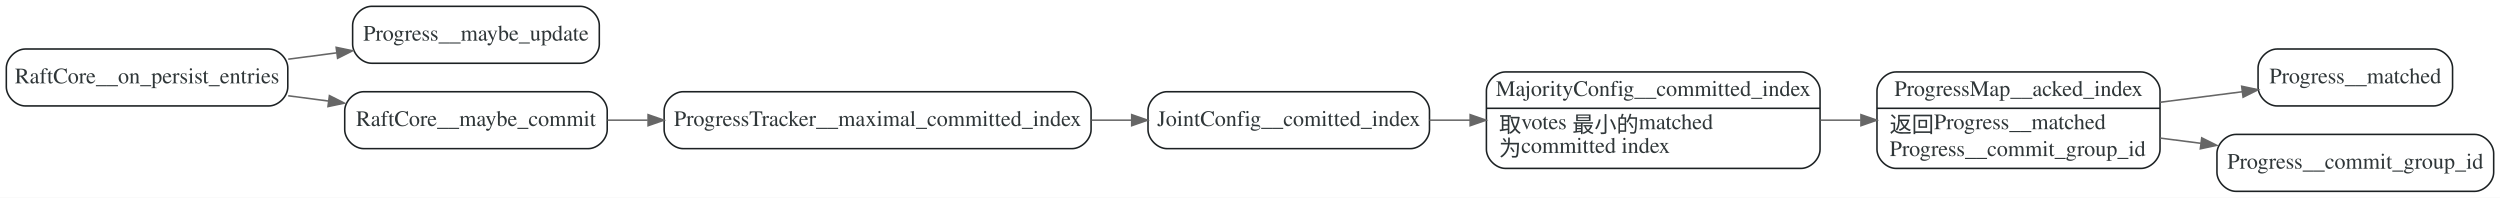
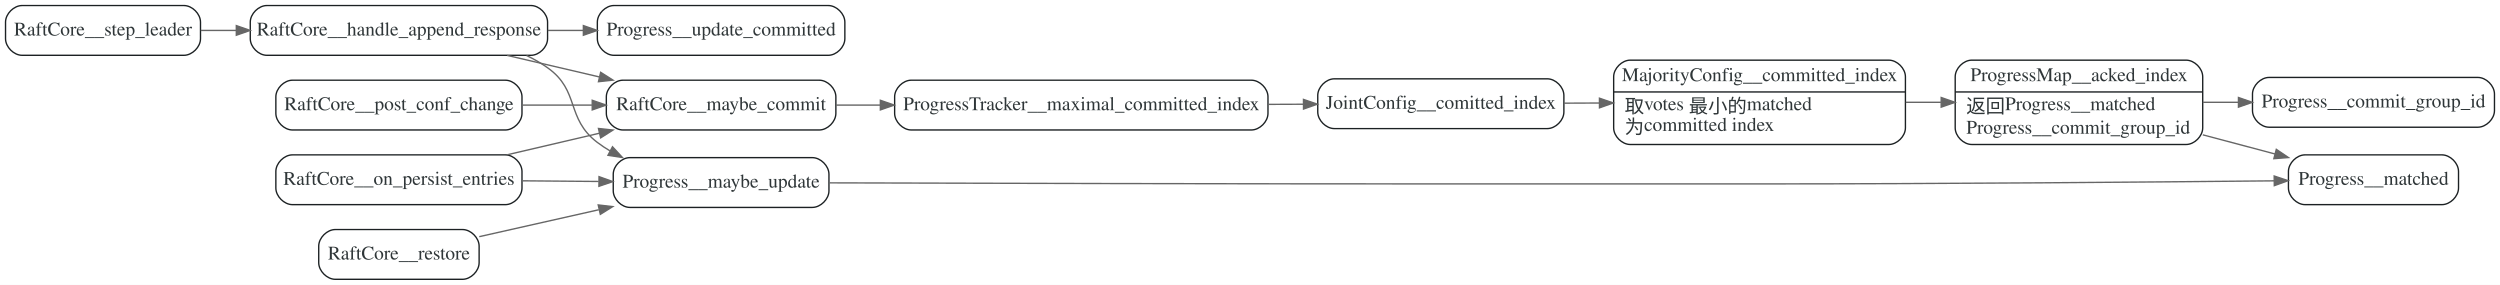
- <svg xmlns="http://www.w3.org/2000/svg" width="1581pt" height="125pt" viewBox="0.00 0.00 1581.00 125.00">
-   <g id="graph0" class="graph" transform="scale(1 1) rotate(0) translate(4 121)">
-     <polygon fill="white" stroke="transparent" points="-4,4 -4,-121 1577,-121 1577,4 -4,4" />
+ <svg xmlns="http://www.w3.org/2000/svg" width="1808pt" height="206pt" viewBox="0.00 0.00 1808.00 206.00">
+   <g id="graph0" class="graph" transform="scale(1 1) rotate(0) translate(4 202)">
+     <polygon fill="white" stroke="transparent" points="-4,4 -4,-202 1804,-202 1804,4 -4,4" />
    <g id="node1" class="node">
-       <path fill="none" stroke="#1c2123" d="M674,-63C674,-63 428,-63 428,-63 422,-63 416,-57 416,-51 416,-51 416,-39 416,-39 416,-33 422,-27 428,-27 428,-27 674,-27 674,-27 680,-27 686,-33 686,-39 686,-39 686,-51 686,-51 686,-57 680,-63 674,-63" />
-       <text text-anchor="middle" x="551" y="-41.3" font-family="Times,serif" font-size="14.00" fill="#2f3638">ProgressTracker__maximal_committed_index</text>
+       <path fill="none" stroke="#1c2123" d="M901,-144C901,-144 655,-144 655,-144 649,-144 643,-138 643,-132 643,-132 643,-120 643,-120 643,-114 649,-108 655,-108 655,-108 901,-108 901,-108 907,-108 913,-114 913,-120 913,-120 913,-132 913,-132 913,-138 907,-144 901,-144" />
+       <text text-anchor="middle" x="778" y="-122.3" font-family="Times,serif" font-size="14.00" fill="#2f3638">ProgressTracker__maximal_committed_index</text>
    </g>
    <g id="node2" class="node">
-       <path fill="none" stroke="#1c2123" d="M888,-63C888,-63 734,-63 734,-63 728,-63 722,-57 722,-51 722,-51 722,-39 722,-39 722,-33 728,-27 734,-27 734,-27 888,-27 888,-27 894,-27 900,-33 900,-39 900,-39 900,-51 900,-51 900,-57 894,-63 888,-63" />
-       <text text-anchor="middle" x="811" y="-41.3" font-family="Times,serif" font-size="14.00" fill="#2f3638">JointConfig__comitted_index</text>
+       <path fill="none" stroke="#1c2123" d="M1115,-145C1115,-145 961,-145 961,-145 955,-145 949,-139 949,-133 949,-133 949,-121 949,-121 949,-115 955,-109 961,-109 961,-109 1115,-109 1115,-109 1121,-109 1127,-115 1127,-121 1127,-121 1127,-133 1127,-133 1127,-139 1121,-145 1115,-145" />
+       <text text-anchor="middle" x="1038" y="-123.3" font-family="Times,serif" font-size="14.00" fill="#2f3638">JointConfig__comitted_index</text>
    </g>
    <g id="edge1" class="edge">
-       <path fill="none" stroke="#666666" d="M686.29,-45C694.82,-45 703.32,-45 711.64,-45" />
-       <polygon fill="#666666" stroke="#666666" points="711.69,-48.5 721.69,-45 711.69,-41.5 711.69,-48.5" />
+       <path fill="none" stroke="#666666" d="M913.29,-126.52C921.82,-126.55 930.32,-126.59 938.64,-126.62" />
+       <polygon fill="#666666" stroke="#666666" points="938.67,-130.12 948.69,-126.66 938.7,-123.12 938.67,-130.12" />
    </g>
    <g id="node3" class="node">
-       <path fill="none" stroke="#1c2123" d="M948,-14.5C948,-14.5 1135,-14.5 1135,-14.5 1141,-14.5 1147,-20.5 1147,-26.5 1147,-26.5 1147,-63.5 1147,-63.5 1147,-69.5 1141,-75.5 1135,-75.5 1135,-75.5 948,-75.5 948,-75.5 942,-75.5 936,-69.5 936,-63.5 936,-63.5 936,-26.5 936,-26.5 936,-20.5 942,-14.5 948,-14.5" />
-       <text text-anchor="middle" x="1041.5" y="-60.3" font-family="Times,serif" font-size="14.00" fill="#2f3638">MajorityConfig__committed_index</text>
-       <polyline fill="none" stroke="#1c2123" points="936,-52.5 1147,-52.5 " />
-       <text text-anchor="start" x="944" y="-37.3" font-family="Times,serif" font-size="14.00" fill="#2f3638">取votes 最小的matched</text>
-       <text text-anchor="start" x="944" y="-22.3" font-family="Times,serif" font-size="14.00" fill="#2f3638"> 为committed index</text>
+       <path fill="none" stroke="#1c2123" d="M1175,-97.5C1175,-97.5 1362,-97.5 1362,-97.5 1368,-97.5 1374,-103.5 1374,-109.5 1374,-109.5 1374,-146.5 1374,-146.5 1374,-152.5 1368,-158.5 1362,-158.5 1362,-158.5 1175,-158.5 1175,-158.5 1169,-158.5 1163,-152.5 1163,-146.5 1163,-146.5 1163,-109.5 1163,-109.5 1163,-103.5 1169,-97.5 1175,-97.5" />
+       <text text-anchor="middle" x="1268.5" y="-143.3" font-family="Times,serif" font-size="14.00" fill="#2f3638">MajorityConfig__committed_index</text>
+       <polyline fill="none" stroke="#1c2123" points="1163,-135.5 1374,-135.5 " />
+       <text text-anchor="start" x="1171" y="-120.3" font-family="Times,serif" font-size="14.00" fill="#2f3638">取votes 最小的matched</text>
+       <text text-anchor="start" x="1171" y="-105.3" font-family="Times,serif" font-size="14.00" fill="#2f3638"> 为committed index</text>
    </g>
    <g id="edge2" class="edge">
-       <path fill="none" stroke="#666666" d="M900.02,-45C908.42,-45 917.02,-45 925.63,-45" />
-       <polygon fill="#666666" stroke="#666666" points="925.73,-48.5 935.73,-45 925.73,-41.5 925.73,-48.5" />
+       <path fill="none" stroke="#666666" d="M1127.02,-127.39C1135.42,-127.42 1144.02,-127.46 1152.63,-127.5" />
+       <polygon fill="#666666" stroke="#666666" points="1152.71,-131 1162.73,-127.54 1152.74,-124 1152.71,-131" />
    </g>
    <g id="node4" class="node">
-       <path fill="none" stroke="#1c2123" d="M1195,-14.5C1195,-14.5 1350,-14.5 1350,-14.5 1356,-14.5 1362,-20.5 1362,-26.5 1362,-26.5 1362,-63.5 1362,-63.5 1362,-69.5 1356,-75.5 1350,-75.5 1350,-75.5 1195,-75.5 1195,-75.5 1189,-75.5 1183,-69.5 1183,-63.5 1183,-63.5 1183,-26.5 1183,-26.5 1183,-20.5 1189,-14.5 1195,-14.5" />
-       <text text-anchor="middle" x="1272.5" y="-60.3" font-family="Times,serif" font-size="14.00" fill="#2f3638">ProgressMap__acked_index</text>
-       <polyline fill="none" stroke="#1c2123" points="1183,-52.5 1362,-52.5 " />
-       <text text-anchor="start" x="1191" y="-37.3" font-family="Times,serif" font-size="14.00" fill="#2f3638">返回Progress__matched</text>
-       <text text-anchor="start" x="1191" y="-22.3" font-family="Times,serif" font-size="14.00" fill="#2f3638"> Progress__commit_group_id</text>
+       <path fill="none" stroke="#1c2123" d="M1422,-97.5C1422,-97.5 1577,-97.5 1577,-97.5 1583,-97.5 1589,-103.5 1589,-109.5 1589,-109.5 1589,-146.5 1589,-146.5 1589,-152.5 1583,-158.5 1577,-158.5 1577,-158.5 1422,-158.5 1422,-158.5 1416,-158.5 1410,-152.5 1410,-146.5 1410,-146.5 1410,-109.5 1410,-109.5 1410,-103.5 1416,-97.5 1422,-97.5" />
+       <text text-anchor="middle" x="1499.5" y="-143.3" font-family="Times,serif" font-size="14.00" fill="#2f3638">ProgressMap__acked_index</text>
+       <polyline fill="none" stroke="#1c2123" points="1410,-135.5 1589,-135.5 " />
+       <text text-anchor="start" x="1418" y="-120.3" font-family="Times,serif" font-size="14.00" fill="#2f3638">返回Progress__matched</text>
+       <text text-anchor="start" x="1418" y="-105.3" font-family="Times,serif" font-size="14.00" fill="#2f3638"> Progress__commit_group_id</text>
    </g>
    <g id="edge3" class="edge">
-       <path fill="none" stroke="#666666" d="M1147.28,-45C1155.74,-45 1164.27,-45 1172.68,-45" />
-       <polygon fill="#666666" stroke="#666666" points="1172.87,-48.5 1182.87,-45 1172.87,-41.5 1172.87,-48.5" />
+       <path fill="none" stroke="#666666" d="M1374.28,-128C1382.74,-128 1391.27,-128 1399.68,-128" />
+       <polygon fill="#666666" stroke="#666666" points="1399.87,-131.5 1409.87,-128 1399.87,-124.5 1399.87,-131.5" />
    </g>
    <g id="node5" class="node">
-       <path fill="none" stroke="#1c2123" d="M1535,-90C1535,-90 1436,-90 1436,-90 1430,-90 1424,-84 1424,-78 1424,-78 1424,-66 1424,-66 1424,-60 1430,-54 1436,-54 1436,-54 1535,-54 1535,-54 1541,-54 1547,-60 1547,-66 1547,-66 1547,-78 1547,-78 1547,-84 1541,-90 1535,-90" />
-       <text text-anchor="middle" x="1485.5" y="-68.3" font-family="Times,serif" font-size="14.00" fill="#2f3638">Progress__matched</text>
+       <path fill="none" stroke="#1c2123" d="M1762,-90C1762,-90 1663,-90 1663,-90 1657,-90 1651,-84 1651,-78 1651,-78 1651,-66 1651,-66 1651,-60 1657,-54 1663,-54 1663,-54 1762,-54 1762,-54 1768,-54 1774,-60 1774,-66 1774,-66 1774,-78 1774,-78 1774,-84 1768,-90 1762,-90" />
+       <text text-anchor="middle" x="1712.5" y="-68.3" font-family="Times,serif" font-size="14.00" fill="#2f3638">Progress__matched</text>
    </g>
    <g id="edge4" class="edge">
-       <path fill="none" stroke="#666666" d="M1362.07,-56.33C1379.34,-58.54 1397.24,-60.83 1413.85,-62.96" />
-       <polygon fill="#666666" stroke="#666666" points="1413.64,-66.46 1424,-64.26 1414.53,-59.52 1413.64,-66.46" />
+       <path fill="none" stroke="#666666" d="M1589.07,-104.49C1606.51,-99.87 1624.58,-95.07 1641.32,-90.63" />
+       <polygon fill="#666666" stroke="#666666" points="1642.23,-94.01 1651,-88.06 1640.44,-87.24 1642.23,-94.01" />
    </g>
    <g id="node6" class="node">
-       <path fill="none" stroke="#1c2123" d="M1561,-36C1561,-36 1410,-36 1410,-36 1404,-36 1398,-30 1398,-24 1398,-24 1398,-12 1398,-12 1398,-6 1404,0 1410,0 1410,0 1561,0 1561,0 1567,0 1573,-6 1573,-12 1573,-12 1573,-24 1573,-24 1573,-30 1567,-36 1561,-36" />
-       <text text-anchor="middle" x="1485.5" y="-14.3" font-family="Times,serif" font-size="14.00" fill="#2f3638">Progress__commit_group_id</text>
+       <path fill="none" stroke="#1c2123" d="M1788,-146C1788,-146 1637,-146 1637,-146 1631,-146 1625,-140 1625,-134 1625,-134 1625,-122 1625,-122 1625,-116 1631,-110 1637,-110 1637,-110 1788,-110 1788,-110 1794,-110 1800,-116 1800,-122 1800,-122 1800,-134 1800,-134 1800,-140 1794,-146 1788,-146" />
+       <text text-anchor="middle" x="1712.5" y="-124.3" font-family="Times,serif" font-size="14.00" fill="#2f3638">Progress__commit_group_id</text>
    </g>
    <g id="edge5" class="edge">
-       <path fill="none" stroke="#666666" d="M1362.07,-33.67C1370.58,-32.58 1379.24,-31.47 1387.82,-30.37" />
-       <polygon fill="#666666" stroke="#666666" points="1388.38,-33.83 1397.85,-29.09 1387.49,-26.89 1388.38,-33.83" />
+       <path fill="none" stroke="#666666" d="M1589.07,-128C1597.58,-128 1606.24,-128 1614.82,-128" />
+       <polygon fill="#666666" stroke="#666666" points="1614.85,-131.5 1624.85,-128 1614.85,-124.5 1614.85,-131.5" />
    </g>
    <g id="node7" class="node">
-       <path fill="none" stroke="#1c2123" d="M166,-90C166,-90 12,-90 12,-90 6,-90 0,-84 0,-78 0,-78 0,-66 0,-66 0,-60 6,-54 12,-54 12,-54 166,-54 166,-54 172,-54 178,-60 178,-66 178,-66 178,-78 178,-78 178,-84 172,-90 166,-90" />
-       <text text-anchor="middle" x="89" y="-68.3" font-family="Times,serif" font-size="14.00" fill="#2f3638">RaftCore__on_persist_entries</text>
+       <path fill="none" stroke="#1c2123" d="M361.5,-90C361.5,-90 207.5,-90 207.5,-90 201.5,-90 195.5,-84 195.5,-78 195.5,-78 195.5,-66 195.5,-66 195.5,-60 201.5,-54 207.5,-54 207.5,-54 361.5,-54 361.5,-54 367.5,-54 373.5,-60 373.5,-66 373.5,-66 373.5,-78 373.5,-78 373.5,-84 367.5,-90 361.5,-90" />
+       <text text-anchor="middle" x="284.5" y="-68.3" font-family="Times,serif" font-size="14.00" fill="#2f3638">RaftCore__on_persist_entries</text>
    </g>
    <g id="node8" class="node">
-       <path fill="none" stroke="#1c2123" d="M363,-117C363,-117 231,-117 231,-117 225,-117 219,-111 219,-105 219,-105 219,-93 219,-93 219,-87 225,-81 231,-81 231,-81 363,-81 363,-81 369,-81 375,-87 375,-93 375,-93 375,-105 375,-105 375,-111 369,-117 363,-117" />
-       <text text-anchor="middle" x="297" y="-95.3" font-family="Times,serif" font-size="14.00" fill="#2f3638">Progress__maybe_update</text>
+       <path fill="none" stroke="#1c2123" d="M583.5,-88C583.5,-88 451.5,-88 451.5,-88 445.5,-88 439.5,-82 439.5,-76 439.5,-76 439.5,-64 439.5,-64 439.5,-58 445.5,-52 451.5,-52 451.5,-52 583.5,-52 583.5,-52 589.5,-52 595.5,-58 595.5,-64 595.5,-64 595.5,-76 595.5,-76 595.5,-82 589.5,-88 583.5,-88" />
+       <text text-anchor="middle" x="517.5" y="-66.3" font-family="Times,serif" font-size="14.00" fill="#2f3638">Progress__maybe_update</text>
    </g>
    <g id="edge6" class="edge">
-       <path fill="none" stroke="#666666" d="M178.26,-83.57C188.41,-84.9 198.77,-86.26 208.91,-87.58" />
-       <polygon fill="#666666" stroke="#666666" points="208.59,-91.07 218.96,-88.9 209.5,-84.13 208.59,-91.07" />
+       <path fill="none" stroke="#666666" d="M373.82,-71.24C391.9,-71.08 410.92,-70.91 428.97,-70.76" />
+       <polygon fill="#666666" stroke="#666666" points="429.21,-74.26 439.17,-70.67 429.14,-67.26 429.21,-74.26" />
    </g>
    <g id="node9" class="node">
-       <path fill="none" stroke="#1c2123" d="M368,-63C368,-63 226,-63 226,-63 220,-63 214,-57 214,-51 214,-51 214,-39 214,-39 214,-33 220,-27 226,-27 226,-27 368,-27 368,-27 374,-27 380,-33 380,-39 380,-39 380,-51 380,-51 380,-57 374,-63 368,-63" />
-       <text text-anchor="middle" x="297" y="-41.3" font-family="Times,serif" font-size="14.00" fill="#2f3638">RaftCore__maybe_commit</text>
+       <path fill="none" stroke="#1c2123" d="M588.5,-144C588.5,-144 446.5,-144 446.5,-144 440.5,-144 434.5,-138 434.5,-132 434.5,-132 434.5,-120 434.5,-120 434.5,-114 440.5,-108 446.5,-108 446.5,-108 588.5,-108 588.5,-108 594.5,-108 600.5,-114 600.5,-120 600.5,-120 600.5,-132 600.5,-132 600.5,-138 594.5,-144 588.5,-144" />
+       <text text-anchor="middle" x="517.5" y="-122.3" font-family="Times,serif" font-size="14.00" fill="#2f3638">RaftCore__maybe_commit</text>
    </g>
    <g id="edge7" class="edge">
-       <path fill="none" stroke="#666666" d="M178.26,-60.43C186.74,-59.32 195.35,-58.19 203.86,-57.08" />
-       <polygon fill="#666666" stroke="#666666" points="204.33,-60.54 213.79,-55.77 203.42,-53.6 204.33,-60.54" />
+       <path fill="none" stroke="#666666" d="M362.74,-90.06C384.12,-95.05 407.48,-100.51 429.38,-105.63" />
+       <polygon fill="#666666" stroke="#666666" points="428.8,-109.09 439.33,-107.96 430.39,-102.28 428.8,-109.09" />
+     </g>
+     <g id="edge9" class="edge">
+       <path fill="none" stroke="#666666" d="M595.8,-69.76C697.12,-69.46 880.37,-69 1037,-69 1037,-69 1037,-69 1269.5,-69 1400.52,-69 1553.39,-70.33 1640.67,-71.22" />
+       <polygon fill="#666666" stroke="#666666" points="1640.69,-74.72 1650.73,-71.33 1640.77,-67.72 1640.69,-74.72" />
    </g>
    <g id="edge8" class="edge">
-       <path fill="none" stroke="#666666" d="M380.17,-45C388.42,-45 396.97,-45 405.63,-45" />
-       <polygon fill="#666666" stroke="#666666" points="405.85,-48.5 415.85,-45 405.85,-41.5 405.85,-48.5" />
+       <path fill="none" stroke="#666666" d="M600.65,-126C610.95,-126 621.71,-126 632.62,-126" />
+       <polygon fill="#666666" stroke="#666666" points="632.67,-129.5 642.67,-126 632.67,-122.5 632.67,-129.5" />
+     </g>
+     <g id="node10" class="node">
+       <path fill="none" stroke="#1c2123" d="M129,-198C129,-198 12,-198 12,-198 6,-198 0,-192 0,-186 0,-186 0,-174 0,-174 0,-168 6,-162 12,-162 12,-162 129,-162 129,-162 135,-162 141,-168 141,-174 141,-174 141,-186 141,-186 141,-192 135,-198 129,-198" />
+       <text text-anchor="middle" x="70.5" y="-176.3" font-family="Times,serif" font-size="14.00" fill="#2f3638">RaftCore__step_leader</text>
+     </g>
+     <g id="node11" class="node">
+       <path fill="none" stroke="#1c2123" d="M380,-198C380,-198 189,-198 189,-198 183,-198 177,-192 177,-186 177,-186 177,-174 177,-174 177,-168 183,-162 189,-162 189,-162 380,-162 380,-162 386,-162 392,-168 392,-174 392,-174 392,-186 392,-186 392,-192 386,-198 380,-198" />
+       <text text-anchor="middle" x="284.5" y="-176.3" font-family="Times,serif" font-size="14.00" fill="#2f3638">RaftCore__handle_append_response</text>
+     </g>
+     <g id="edge10" class="edge">
+       <path fill="none" stroke="#666666" d="M141.21,-180C149.45,-180 158.02,-180 166.69,-180" />
+       <polygon fill="#666666" stroke="#666666" points="166.9,-183.5 176.9,-180 166.9,-176.5 166.9,-183.5" />
+     </g>
+     <g id="edge11" class="edge">
+       <path fill="none" stroke="#666666" d="M376.77,-161.88C382.12,-159.3 387.25,-156.36 392,-153 415.55,-136.35 405.03,-116.45 428,-99 430.94,-96.77 434.06,-94.7 437.31,-92.79" />
+       <polygon fill="#666666" stroke="#666666" points="438.96,-95.87 446.15,-88.09 435.68,-89.69 438.96,-95.87" />
+     </g>
+     <g id="edge12" class="edge">
+       <path fill="none" stroke="#666666" d="M362.74,-161.94C384.12,-156.95 407.48,-151.49 429.38,-146.37" />
+       <polygon fill="#666666" stroke="#666666" points="430.39,-149.72 439.33,-144.04 428.8,-142.91 430.39,-149.72" />
+     </g>
+     <g id="node12" class="node">
+       <path fill="none" stroke="#1c2123" d="M595,-198C595,-198 440,-198 440,-198 434,-198 428,-192 428,-186 428,-186 428,-174 428,-174 428,-168 434,-162 440,-162 440,-162 595,-162 595,-162 601,-162 607,-168 607,-174 607,-174 607,-186 607,-186 607,-192 601,-198 595,-198" />
+       <text text-anchor="middle" x="517.5" y="-176.3" font-family="Times,serif" font-size="14.00" fill="#2f3638">Progress__update_committed</text>
+     </g>
+     <g id="edge13" class="edge">
+       <path fill="none" stroke="#666666" d="M392.21,-180C400.7,-180 409.25,-180 417.68,-180" />
+       <polygon fill="#666666" stroke="#666666" points="417.89,-183.5 427.89,-180 417.89,-176.5 417.89,-183.5" />
+     </g>
+     <g id="node13" class="node">
+       <path fill="none" stroke="#1c2123" d="M330.5,-36C330.5,-36 238.5,-36 238.5,-36 232.5,-36 226.5,-30 226.5,-24 226.5,-24 226.5,-12 226.5,-12 226.5,-6 232.5,0 238.5,0 238.5,0 330.5,0 330.5,0 336.5,0 342.5,-6 342.5,-12 342.5,-12 342.5,-24 342.5,-24 342.5,-30 336.5,-36 330.5,-36" />
+       <text text-anchor="middle" x="284.5" y="-14.3" font-family="Times,serif" font-size="14.00" fill="#2f3638">RaftCore__restore</text>
+     </g>
+     <g id="edge14" class="edge">
+       <path fill="none" stroke="#666666" d="M342.6,-30.85C368.66,-36.72 400.09,-43.79 429.03,-50.31" />
+       <polygon fill="#666666" stroke="#666666" points="428.62,-53.8 439.14,-52.59 430.16,-46.98 428.62,-53.8" />
+     </g>
+     <g id="node14" class="node">
+       <path fill="none" stroke="#1c2123" d="M361.5,-144C361.5,-144 207.5,-144 207.5,-144 201.5,-144 195.5,-138 195.5,-132 195.5,-132 195.5,-120 195.5,-120 195.5,-114 201.5,-108 207.5,-108 207.5,-108 361.5,-108 361.5,-108 367.5,-108 373.5,-114 373.5,-120 373.5,-120 373.5,-132 373.5,-132 373.5,-138 367.5,-144 361.5,-144" />
+       <text text-anchor="middle" x="284.5" y="-122.3" font-family="Times,serif" font-size="14.00" fill="#2f3638">RaftCore__post_conf_change</text>
+     </g>
+     <g id="edge15" class="edge">
+       <path fill="none" stroke="#666666" d="M373.82,-126C390.27,-126 407.51,-126 424.08,-126" />
+       <polygon fill="#666666" stroke="#666666" points="424.3,-129.5 434.3,-126 424.3,-122.5 424.3,-129.5" />
    </g>
  </g>
</svg>
